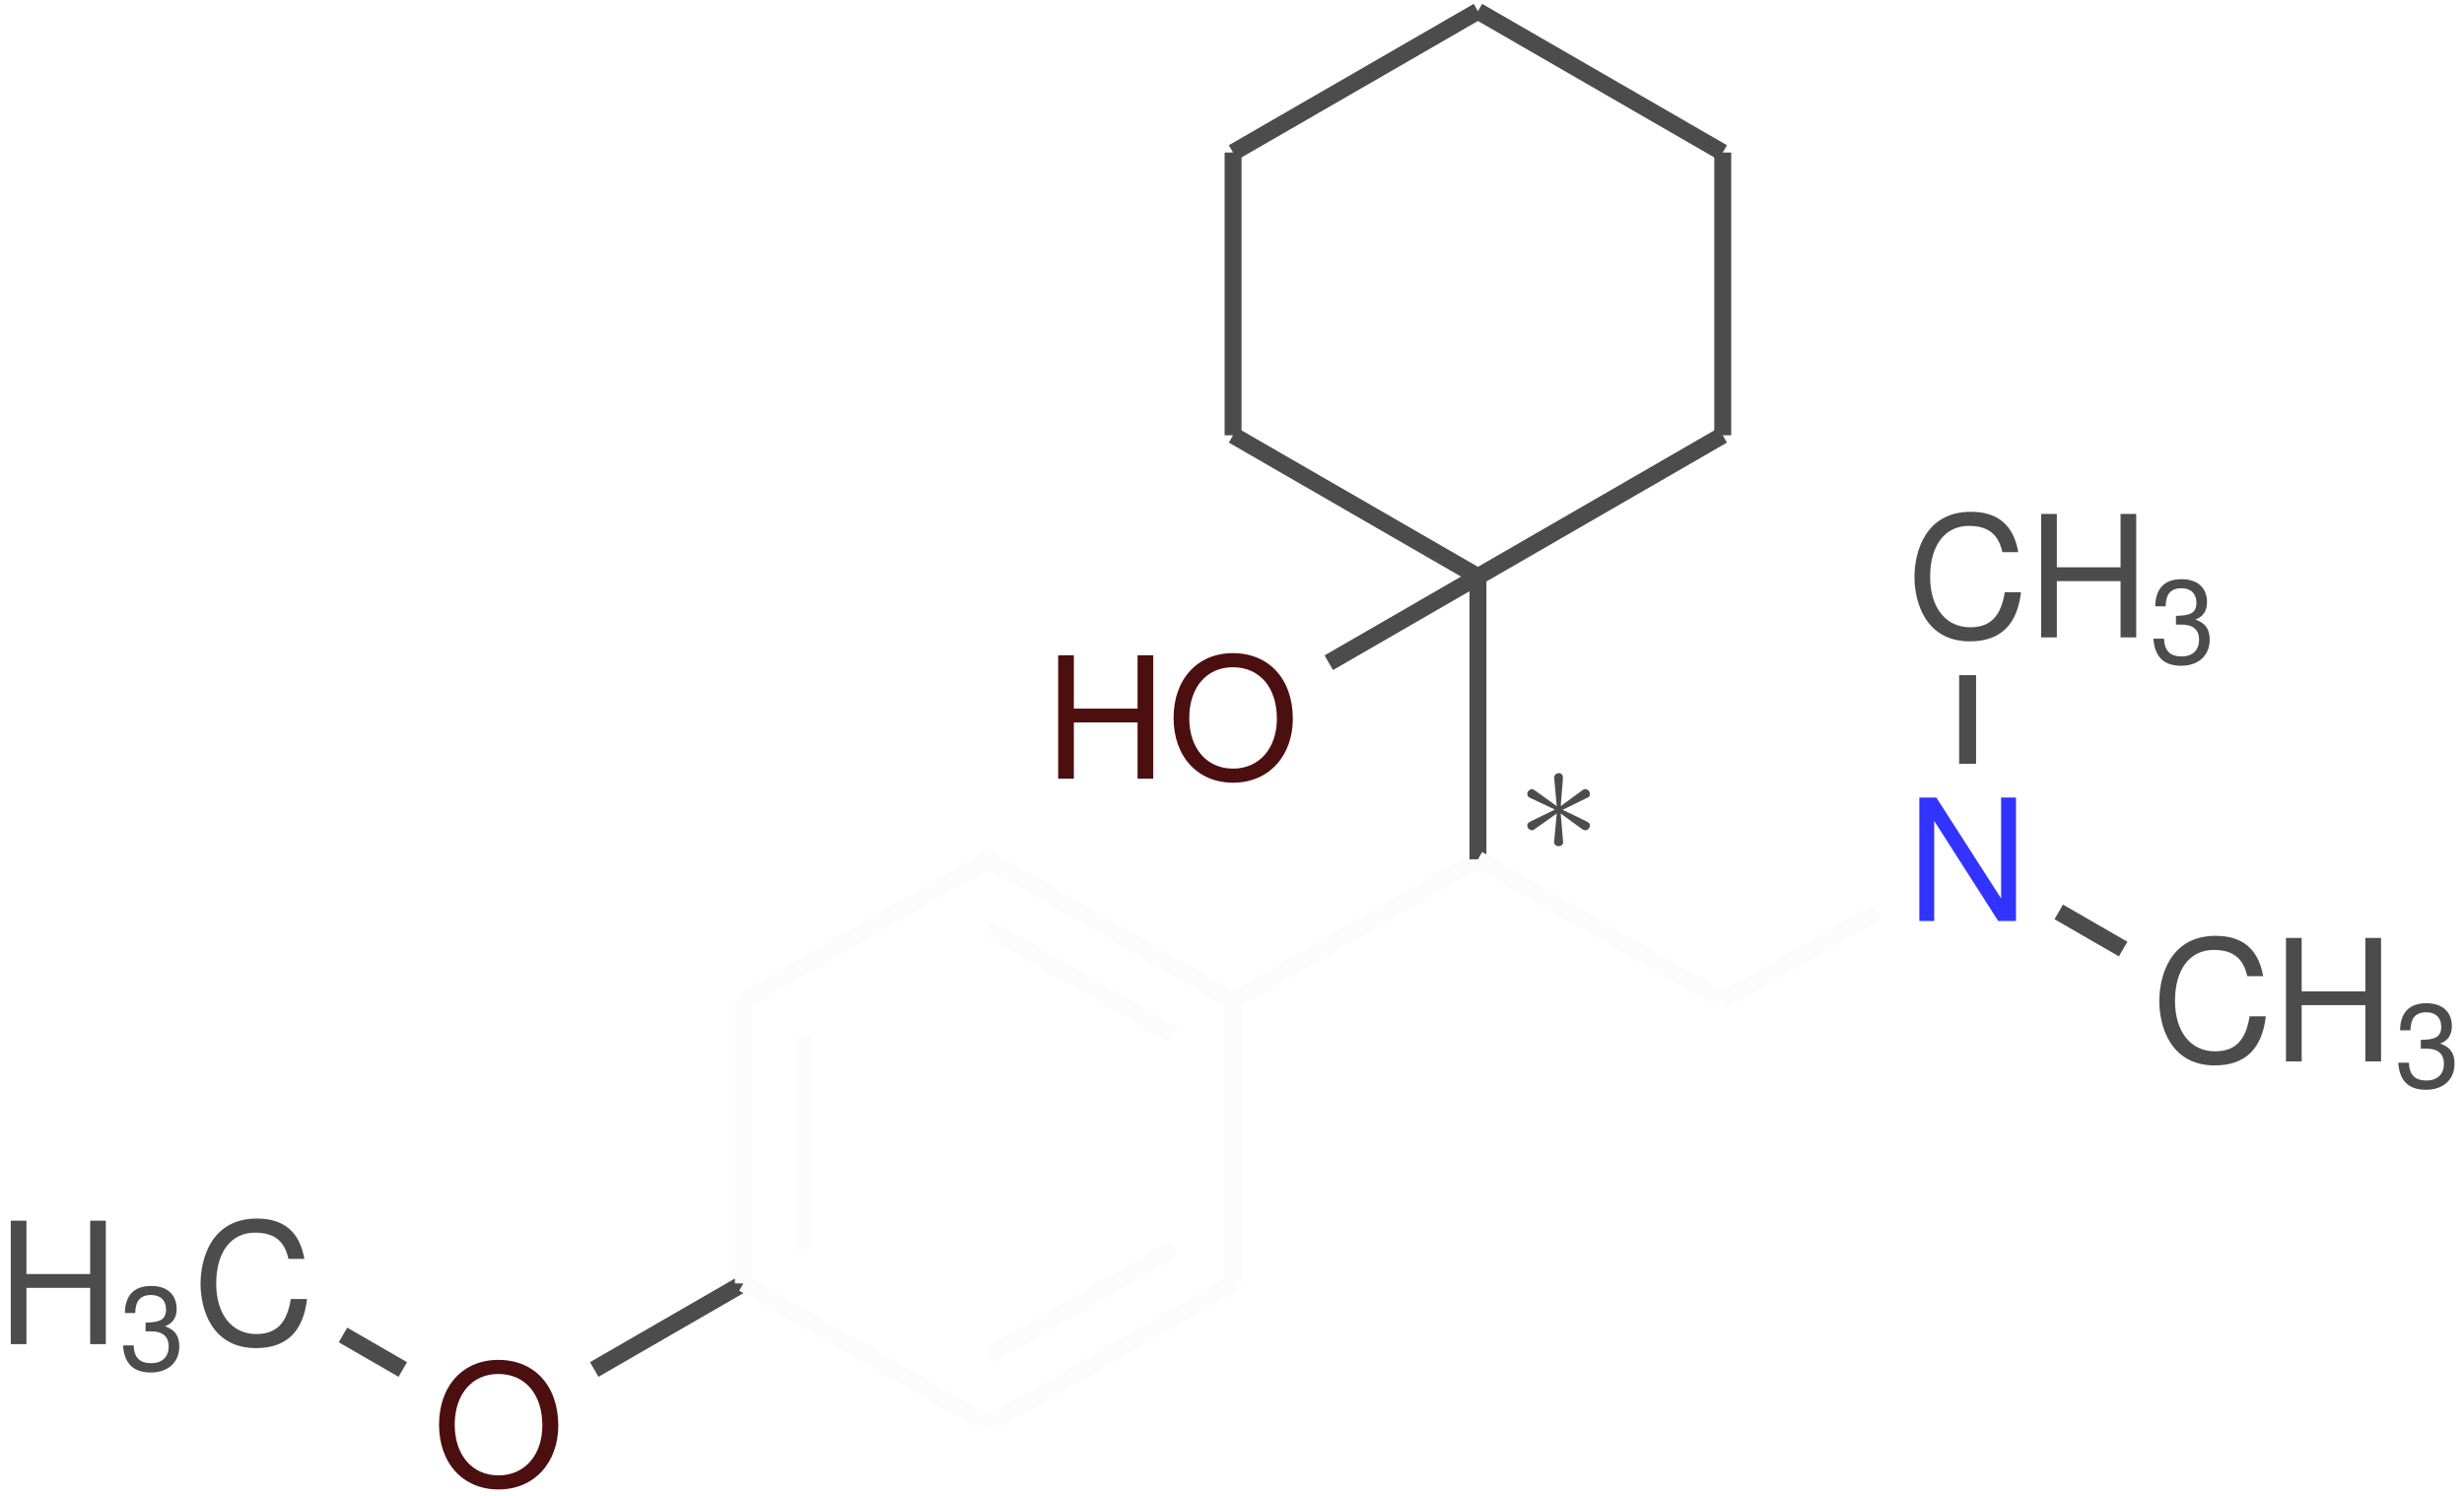
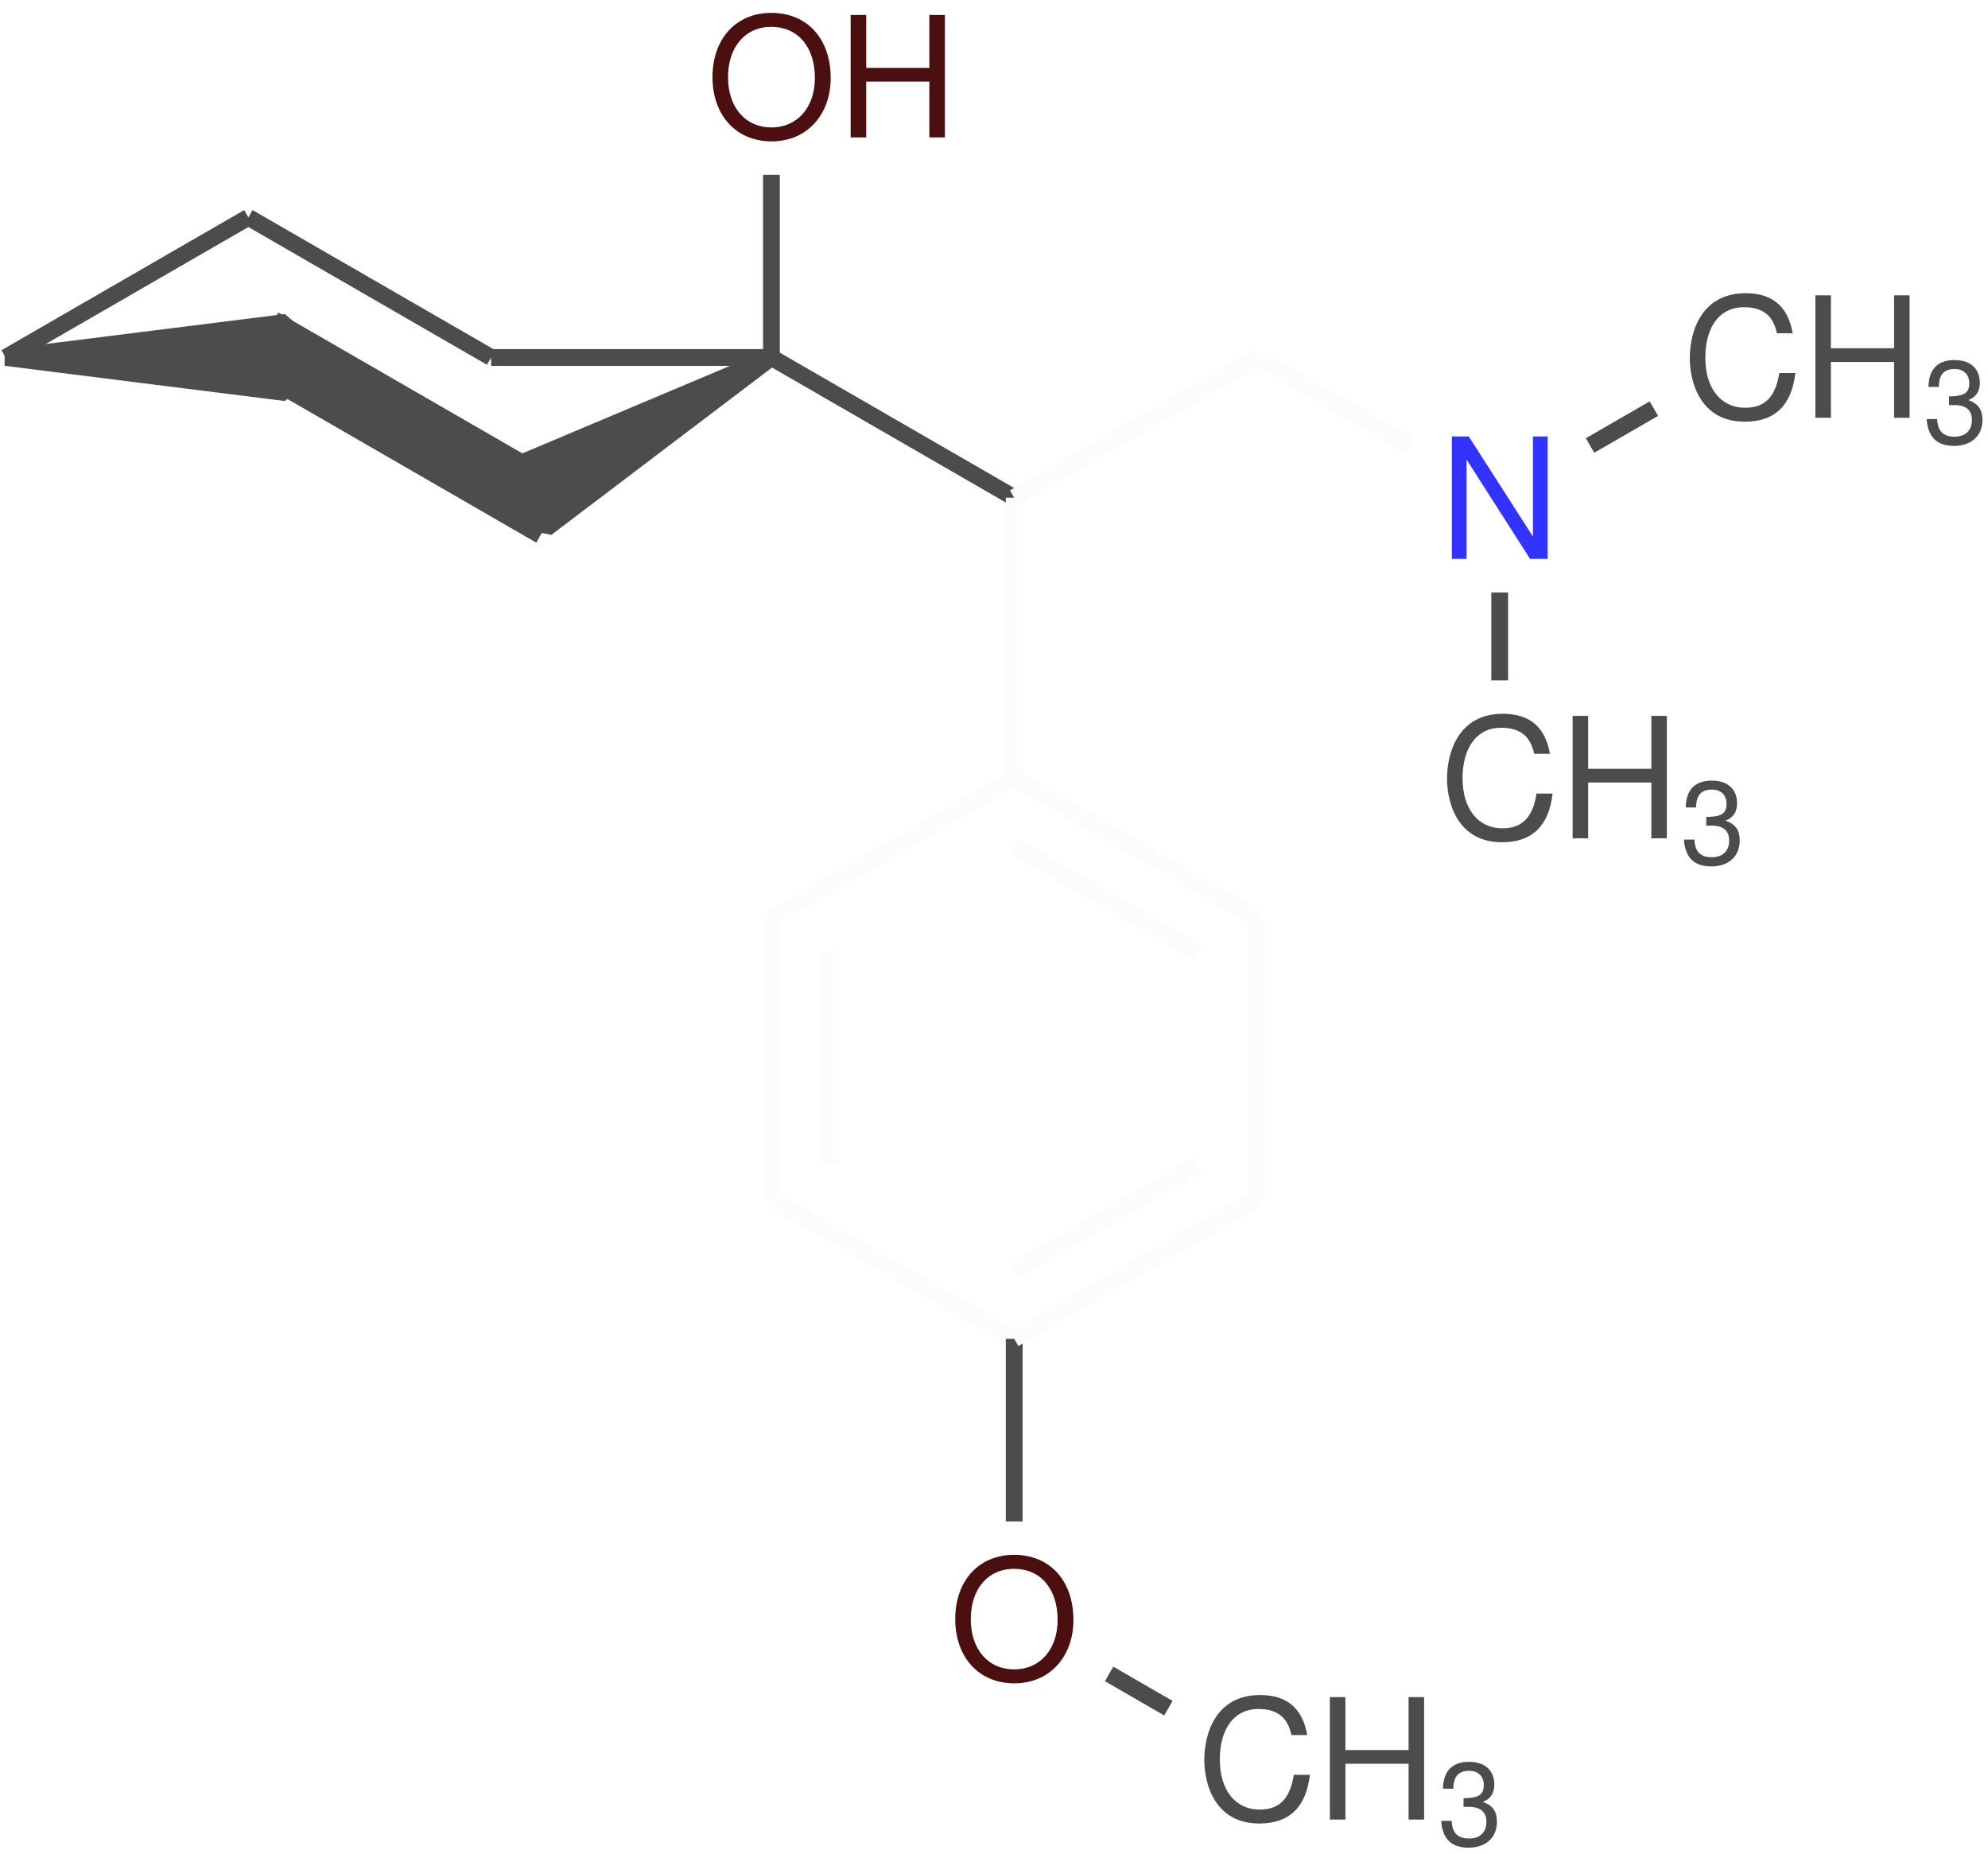
- <svg xmlns="http://www.w3.org/2000/svg" xmlns:xlink="http://www.w3.org/1999/xlink" width="145pt" height="88pt" viewBox="0 0 145 88" version="1.1">
+ <svg xmlns="http://www.w3.org/2000/svg" xmlns:xlink="http://www.w3.org/1999/xlink" width="118pt" height="110pt" viewBox="0 0 118 110" version="1.1">
  <defs>
    <g>
      <symbol overflow="visible" id="glyph0-0">
        <path style="stroke:none;" d="M 6.172 -5.188 C 6.172 -6.344 5.344 -7.094 4.047 -7.094 C 2.609 -7.094 1.859 -6.297 1.859 -4.766 L 2.719 -4.766 C 2.719 -5.656 2.953 -6.312 4 -6.312 C 4.766 -6.312 5.281 -5.859 5.281 -5.188 C 5.281 -3.922 3.484 -3.594 3.484 -2.25 L 3.484 -1.688 L 4.391 -1.688 L 4.391 -2.156 C 4.391 -3.344 6.172 -3.531 6.172 -5.188 Z M 4.391 -0.75 L 3.484 -0.75 L 3.484 0.297 L 4.391 0.297 Z M 0.344 1.391 L 7.625 1.391 L 7.625 -7.969 L 0.344 -7.969 Z M 1.172 0.688 L 1.172 -7.281 L 6.797 -7.281 L 6.797 0.688 Z M 1.172 0.688 " />
      </symbol>
      <symbol overflow="visible" id="glyph0-1">
+         <path style="stroke:none;" d="M 7.422 -3.516 C 7.422 -5.859 6.031 -7.391 3.891 -7.391 C 1.812 -7.391 0.406 -5.859 0.406 -3.578 C 0.406 -1.312 1.812 0.234 3.906 0.234 C 6.078 0.234 7.422 -1.422 7.422 -3.516 Z M 3.891 -6.562 C 5.469 -6.562 6.484 -5.375 6.484 -3.531 C 6.484 -1.781 5.438 -0.594 3.906 -0.594 C 2.359 -0.594 1.328 -1.781 1.328 -3.578 C 1.328 -5.375 2.359 -6.562 3.891 -6.562 Z M 3.891 -6.562 " />
+       </symbol>
+       <symbol overflow="visible" id="glyph0-2">
        <path style="stroke:none;" d="M 5.469 -3.312 L 5.469 0 L 6.391 0 L 6.391 -7.266 L 5.469 -7.266 L 5.469 -4.125 L 1.719 -4.125 L 1.719 -7.266 L 0.797 -7.266 L 0.797 0 L 1.719 0 L 1.719 -3.312 Z M 5.469 -3.312 " />
      </symbol>
-       <symbol overflow="visible" id="glyph0-2">
+       <symbol overflow="visible" id="glyph0-3">
        <path style="stroke:none;" d="M 0.406 -3.547 C 0.406 -2.062 1.062 0.234 3.672 0.234 C 5.453 0.234 6.453 -0.734 6.672 -2.656 L 5.719 -2.656 C 5.5 -1.281 4.906 -0.594 3.688 -0.594 C 2.25 -0.594 1.328 -1.75 1.328 -3.562 C 1.328 -5.422 2.203 -6.562 3.609 -6.562 C 4.781 -6.562 5.359 -6.031 5.578 -5.016 L 6.516 -5.016 C 6.234 -6.609 5.312 -7.391 3.719 -7.391 C 1.062 -7.391 0.406 -5.062 0.406 -3.547 Z M 0.406 -3.547 " />
-       </symbol>
-       <symbol overflow="visible" id="glyph0-3">
-         <path style="stroke:none;" d="M 7.422 -3.516 C 7.422 -5.859 6.031 -7.391 3.891 -7.391 C 1.812 -7.391 0.406 -5.859 0.406 -3.578 C 0.406 -1.312 1.812 0.234 3.906 0.234 C 6.078 0.234 7.422 -1.422 7.422 -3.516 Z M 3.891 -6.562 C 5.469 -6.562 6.484 -5.375 6.484 -3.531 C 6.484 -1.781 5.438 -0.594 3.906 -0.594 C 2.359 -0.594 1.328 -1.781 1.328 -3.578 C 1.328 -5.375 2.359 -6.562 3.891 -6.562 Z M 3.891 -6.562 " />
      </symbol>
      <symbol overflow="visible" id="glyph0-4">
        <path style="stroke:none;" d="M 6.484 -7.266 L 5.609 -7.266 L 5.609 -1.328 L 1.797 -7.266 L 0.797 -7.266 L 0.797 0 L 1.672 0 L 1.672 -5.891 L 5.438 0 L 6.484 0 Z M 6.484 -7.266 " />
      </symbol>
      <symbol overflow="visible" id="glyph1-0">
        <path style="stroke:none;" d="M 4.312 -3.625 C 4.312 -4.438 3.734 -4.969 2.828 -4.969 C 1.828 -4.969 1.297 -4.406 1.297 -3.328 L 1.891 -3.328 C 1.891 -3.953 2.062 -4.422 2.797 -4.422 C 3.328 -4.422 3.688 -4.094 3.688 -3.625 C 3.688 -2.75 2.438 -2.516 2.438 -1.562 L 2.438 -1.188 L 3.062 -1.188 L 3.062 -1.516 C 3.062 -2.344 4.312 -2.469 4.312 -3.625 Z M 3.062 -0.516 L 2.438 -0.516 L 2.438 0.203 L 3.062 0.203 Z M 0.25 0.969 L 5.328 0.969 L 5.328 -5.578 L 0.25 -5.578 Z M 0.828 0.484 L 0.828 -5.094 L 4.75 -5.094 L 4.75 0.484 Z M 0.828 0.484 " />
      </symbol>
      <symbol overflow="visible" id="glyph1-1">
        <path style="stroke:none;" d="M 1.875 -4.406 C 2.422 -4.406 2.75 -4.078 2.75 -3.562 C 2.75 -2.922 2.359 -2.797 1.547 -2.781 L 1.547 -2.266 L 1.875 -2.266 C 2.547 -2.266 2.906 -1.969 2.906 -1.375 C 2.906 -0.75 2.516 -0.391 1.875 -0.391 C 1.203 -0.391 0.875 -0.719 0.844 -1.438 L 0.219 -1.438 C 0.297 -0.359 0.828 0.156 1.859 0.156 C 2.875 0.156 3.531 -0.453 3.531 -1.375 C 3.531 -2 3.281 -2.359 2.688 -2.562 C 3.156 -2.734 3.375 -3.094 3.375 -3.578 C 3.375 -4.438 2.812 -4.938 1.875 -4.938 C 0.875 -4.938 0.344 -4.391 0.328 -3.344 L 0.938 -3.344 C 0.953 -3.875 1.094 -4.406 1.875 -4.406 Z M 1.875 -4.406 " />
      </symbol>
-       <symbol overflow="visible" id="glyph2-0">
-         <path style="stroke:none;" d="" />
-       </symbol>
-       <symbol overflow="visible" id="glyph2-1">
-         <path style="stroke:none;" d="M 2.734 -4.25 C 2.75 -4.391 2.75 -4.641 2.5 -4.641 C 2.328 -4.641 2.203 -4.5 2.234 -4.375 L 2.234 -4.25 L 2.375 -2.703 L 1.094 -3.625 C 1 -3.672 0.984 -3.703 0.922 -3.703 C 0.781 -3.703 0.641 -3.562 0.641 -3.422 C 0.641 -3.266 0.75 -3.219 0.844 -3.172 L 2.266 -2.5 L 0.891 -1.828 C 0.734 -1.75 0.641 -1.703 0.641 -1.562 C 0.641 -1.406 0.781 -1.281 0.922 -1.281 C 0.984 -1.281 1 -1.281 1.25 -1.469 L 2.375 -2.266 L 2.219 -0.594 C 2.219 -0.391 2.406 -0.344 2.484 -0.344 C 2.609 -0.344 2.75 -0.406 2.75 -0.594 L 2.609 -2.266 L 3.875 -1.344 C 3.969 -1.297 3.984 -1.281 4.062 -1.281 C 4.203 -1.281 4.328 -1.422 4.328 -1.562 C 4.328 -1.703 4.234 -1.75 4.109 -1.812 C 3.516 -2.109 3.5 -2.109 2.719 -2.484 L 4.094 -3.156 C 4.25 -3.234 4.328 -3.266 4.328 -3.422 C 4.328 -3.562 4.203 -3.703 4.062 -3.703 C 3.984 -3.703 3.969 -3.703 3.719 -3.516 L 2.609 -2.703 Z M 2.734 -4.25 " />
-       </symbol>
    </g>
  </defs>
  <g id="surface6">
+     <path style="fill:none;stroke-width:0.996;stroke-linecap:butt;stroke-linejoin:miter;stroke:rgb(29.999%,29.999%,29.999%);stroke-opacity:1;stroke-miterlimit:10;" d="M 0.001 0.001 L 14.407 8.318 " transform="matrix(1,0,0,-1,0.335,21.216)" />
+     <path style="fill:none;stroke-width:0.996;stroke-linecap:butt;stroke-linejoin:miter;stroke:rgb(29.999%,29.999%,29.999%);stroke-opacity:1;stroke-miterlimit:10;" d="M 14.407 8.318 L 28.817 0.001 " transform="matrix(1,0,0,-1,0.335,21.216)" />
+     <path style="fill:none;stroke-width:0.996;stroke-linecap:butt;stroke-linejoin:miter;stroke:rgb(29.999%,29.999%,29.999%);stroke-opacity:1;stroke-miterlimit:10;" d="M 28.817 0.001 L 45.454 0.001 " transform="matrix(1,0,0,-1,0.335,21.216)" />
+     <g style="fill:rgb(29.999%,6%,6%);fill-opacity:1;">
+       <use xlink:href="#glyph0-1" x="41.885" y="8.155" />
+     </g>
+     <g style="fill:rgb(29.999%,6%,6%);fill-opacity:1;">
+       <use xlink:href="#glyph0-2" x="49.695" y="8.155" />
+     </g>
+     <path style="fill:none;stroke-width:0.996;stroke-linecap:butt;stroke-linejoin:miter;stroke:rgb(29.999%,29.999%,29.999%);stroke-opacity:1;stroke-miterlimit:10;" d="M 45.454 0.001 L 45.454 10.841 " transform="matrix(1,0,0,-1,0.335,21.216)" />
+     <path style="fill:none;stroke-width:0.996;stroke-linecap:butt;stroke-linejoin:miter;stroke:rgb(29.999%,29.999%,29.999%);stroke-opacity:1;stroke-miterlimit:10;" d="M 45.454 0.001 L 59.864 -8.319 " transform="matrix(1,0,0,-1,0.335,21.216)" />
+     <path style="fill:none;stroke-width:0.996;stroke-linecap:butt;stroke-linejoin:miter;stroke:rgb(98.999%,98.999%,98.999%);stroke-opacity:1;stroke-miterlimit:10;" d="M 59.864 -8.319 L 59.864 -24.956 " transform="matrix(1,0,0,-1,0.335,21.216)" />
+     <path style="fill:none;stroke-width:0.996;stroke-linecap:butt;stroke-linejoin:miter;stroke:rgb(98.999%,98.999%,98.999%);stroke-opacity:1;stroke-miterlimit:10;" d="M 59.864 -24.956 L 45.454 -33.276 " transform="matrix(1,0,0,-1,0.335,21.216)" />
+     <path style="fill:none;stroke-width:0.996;stroke-linecap:butt;stroke-linejoin:miter;stroke:rgb(98.999%,98.999%,98.999%);stroke-opacity:1;stroke-miterlimit:10;" d="M 45.454 -33.276 L 45.454 -49.913 " transform="matrix(1,0,0,-1,0.335,21.216)" />
+     <path style="fill:none;stroke-width:0.996;stroke-linecap:butt;stroke-linejoin:miter;stroke:rgb(98.999%,98.999%,98.999%);stroke-opacity:1;stroke-miterlimit:10;" d="M 48.954 -35.296 L 48.954 -47.893 " transform="matrix(1,0,0,-1,0.335,21.216)" />
+     <path style="fill:none;stroke-width:0.996;stroke-linecap:butt;stroke-linejoin:miter;stroke:rgb(98.999%,98.999%,98.999%);stroke-opacity:1;stroke-miterlimit:10;" d="M 45.454 -49.913 L 59.864 -58.233 " transform="matrix(1,0,0,-1,0.335,21.216)" />
+     <g style="fill:rgb(29.999%,6%,6%);fill-opacity:1;">
+       <use xlink:href="#glyph0-1" x="56.293" y="99.661" />
+     </g>
+     <path style="fill:none;stroke-width:0.996;stroke-linecap:butt;stroke-linejoin:miter;stroke:rgb(29.999%,29.999%,29.999%);stroke-opacity:1;stroke-miterlimit:10;" d="M 59.864 -58.233 L 59.864 -69.073 " transform="matrix(1,0,0,-1,0.335,21.216)" />
    <g style="fill:rgb(29.999%,29.999%,29.999%);fill-opacity:1;">
-       <use xlink:href="#glyph0-1" x="-0.163" y="79.106" />
+       <use xlink:href="#glyph0-3" x="71.076" y="107.98" />
    </g>
    <g style="fill:rgb(29.999%,29.999%,29.999%);fill-opacity:1;">
-       <use xlink:href="#glyph1-1" x="7.02" y="80.619" />
+       <use xlink:href="#glyph0-2" x="78.139" y="107.98" />
    </g>
    <g style="fill:rgb(29.999%,29.999%,29.999%);fill-opacity:1;">
-       <use xlink:href="#glyph0-2" x="11.396" y="79.106" />
+       <use xlink:href="#glyph1-1" x="85.322" y="109.493" />
    </g>
-     <g style="fill:rgb(29.999%,6%,6%);fill-opacity:1;">
-       <use xlink:href="#glyph0-3" x="25.431" y="87.424" />
+     <path style="fill:none;stroke-width:0.996;stroke-linecap:butt;stroke-linejoin:miter;stroke:rgb(29.999%,29.999%,29.999%);stroke-opacity:1;stroke-miterlimit:10;" d="M 65.497 -78.12 L 69.017 -80.155 " transform="matrix(1,0,0,-1,0.335,21.216)" />
+     <path style="fill:none;stroke-width:0.996;stroke-linecap:butt;stroke-linejoin:miter;stroke:rgb(98.999%,98.999%,98.999%);stroke-opacity:1;stroke-miterlimit:10;" d="M 59.864 -58.233 L 74.274 -49.913 " transform="matrix(1,0,0,-1,0.335,21.216)" />
+     <path style="fill:none;stroke-width:0.996;stroke-linecap:butt;stroke-linejoin:miter;stroke:rgb(98.999%,98.999%,98.999%);stroke-opacity:1;stroke-miterlimit:10;" d="M 59.864 -54.194 L 70.774 -47.893 " transform="matrix(1,0,0,-1,0.335,21.216)" />
+     <path style="fill:none;stroke-width:0.996;stroke-linecap:butt;stroke-linejoin:miter;stroke:rgb(98.999%,98.999%,98.999%);stroke-opacity:1;stroke-miterlimit:10;" d="M 74.274 -49.913 L 74.274 -33.276 " transform="matrix(1,0,0,-1,0.335,21.216)" />
+     <path style="fill:none;stroke-width:0.996;stroke-linecap:butt;stroke-linejoin:miter;stroke:rgb(98.999%,98.999%,98.999%);stroke-opacity:1;stroke-miterlimit:10;" d="M 74.274 -33.276 L 59.864 -24.956 " transform="matrix(1,0,0,-1,0.335,21.216)" />
+     <path style="fill:none;stroke-width:0.996;stroke-linecap:butt;stroke-linejoin:miter;stroke:rgb(98.999%,98.999%,98.999%);stroke-opacity:1;stroke-miterlimit:10;" d="M 70.774 -35.296 L 59.864 -28.995 " transform="matrix(1,0,0,-1,0.335,21.216)" />
+     <path style="fill:none;stroke-width:0.996;stroke-linecap:butt;stroke-linejoin:miter;stroke:rgb(98.999%,98.999%,98.999%);stroke-opacity:1;stroke-miterlimit:10;" d="M 59.864 -8.319 L 74.274 0.001 " transform="matrix(1,0,0,-1,0.335,21.216)" />
+     <g style="fill:rgb(20%,20%,100%);fill-opacity:1;">
+       <use xlink:href="#glyph0-4" x="85.38" y="33.166" />
    </g>
-     <path style="fill:none;stroke-width:0.996;stroke-linecap:butt;stroke-linejoin:miter;stroke:rgb(29.999%,29.999%,29.999%);stroke-opacity:1;stroke-miterlimit:10;" d="M 14.568 0.54 L 18.087 -1.492 " transform="matrix(1,0,0,-1,5.616,79.106)" />
-     <path style="fill:none;stroke-width:0.996;stroke-linecap:butt;stroke-linejoin:miter;stroke:rgb(29.999%,29.999%,29.999%);stroke-opacity:1;stroke-miterlimit:10;" d="M 29.353 -1.492 L 38.13 3.575 " transform="matrix(1,0,0,-1,5.616,79.106)" />
-     <path style="fill:none;stroke-width:0.996;stroke-linecap:butt;stroke-linejoin:miter;stroke:rgb(98.999%,98.999%,98.999%);stroke-opacity:1;stroke-miterlimit:10;" d="M 38.13 3.575 L 52.536 -4.742 " transform="matrix(1,0,0,-1,5.616,79.106)" />
-     <path style="fill:none;stroke-width:0.996;stroke-linecap:butt;stroke-linejoin:miter;stroke:rgb(98.999%,98.999%,98.999%);stroke-opacity:1;stroke-miterlimit:10;" d="M 52.536 -4.742 L 66.947 3.575 " transform="matrix(1,0,0,-1,5.616,79.106)" />
-     <path style="fill:none;stroke-width:0.996;stroke-linecap:butt;stroke-linejoin:miter;stroke:rgb(98.999%,98.999%,98.999%);stroke-opacity:1;stroke-miterlimit:10;" d="M 52.536 -0.703 L 63.45 5.598 " transform="matrix(1,0,0,-1,5.616,79.106)" />
-     <path style="fill:none;stroke-width:0.996;stroke-linecap:butt;stroke-linejoin:miter;stroke:rgb(98.999%,98.999%,98.999%);stroke-opacity:1;stroke-miterlimit:10;" d="M 66.947 3.575 L 66.947 20.215 " transform="matrix(1,0,0,-1,5.616,79.106)" />
-     <path style="fill:none;stroke-width:0.996;stroke-linecap:butt;stroke-linejoin:miter;stroke:rgb(98.999%,98.999%,98.999%);stroke-opacity:1;stroke-miterlimit:10;" d="M 66.947 20.215 L 81.357 28.532 " transform="matrix(1,0,0,-1,5.616,79.106)" />
+     <path style="fill:none;stroke-width:0.996;stroke-linecap:butt;stroke-linejoin:miter;stroke:rgb(98.999%,98.999%,98.999%);stroke-opacity:1;stroke-miterlimit:10;" d="M 74.274 0.001 L 83.321 -5.221 " transform="matrix(1,0,0,-1,0.335,21.216)" />
    <g style="fill:rgb(29.999%,29.999%,29.999%);fill-opacity:1;">
-       <use xlink:href="#glyph2-1" x="89.235" y="50.145" />
-     </g>
-     <path style="fill:none;stroke-width:0.996;stroke-linecap:butt;stroke-linejoin:miter;stroke:rgb(29.999%,29.999%,29.999%);stroke-opacity:1;stroke-miterlimit:10;" d="M 81.357 28.532 L 81.357 45.172 " transform="matrix(1,0,0,-1,5.616,79.106)" />
-     <g style="fill:rgb(29.999%,6%,6%);fill-opacity:1;">
-       <use xlink:href="#glyph0-3" x="68.657" y="45.83" />
-     </g>
-     <path style="fill:none;stroke-width:0.996;stroke-linecap:butt;stroke-linejoin:miter;stroke:rgb(29.999%,29.999%,29.999%);stroke-opacity:1;stroke-miterlimit:10;" d="M 81.357 45.172 L 72.579 40.102 " transform="matrix(1,0,0,-1,5.616,79.106)" />
-     <g style="fill:rgb(29.999%,6%,6%);fill-opacity:1;">
-       <use xlink:href="#glyph0-1" x="61.474" y="45.83" />
-     </g>
-     <path style="fill:none;stroke-width:0.996;stroke-linecap:butt;stroke-linejoin:miter;stroke:rgb(29.999%,29.999%,29.999%);stroke-opacity:1;stroke-miterlimit:10;" d="M 81.357 45.172 L 95.763 53.489 " transform="matrix(1,0,0,-1,5.616,79.106)" />
-     <path style="fill:none;stroke-width:0.996;stroke-linecap:butt;stroke-linejoin:miter;stroke:rgb(29.999%,29.999%,29.999%);stroke-opacity:1;stroke-miterlimit:10;" d="M 95.763 53.489 L 95.763 70.129 " transform="matrix(1,0,0,-1,5.616,79.106)" />
-     <path style="fill:none;stroke-width:0.996;stroke-linecap:butt;stroke-linejoin:miter;stroke:rgb(29.999%,29.999%,29.999%);stroke-opacity:1;stroke-miterlimit:10;" d="M 95.763 70.129 L 81.357 78.446 " transform="matrix(1,0,0,-1,5.616,79.106)" />
-     <path style="fill:none;stroke-width:0.996;stroke-linecap:butt;stroke-linejoin:miter;stroke:rgb(29.999%,29.999%,29.999%);stroke-opacity:1;stroke-miterlimit:10;" d="M 81.357 78.446 L 66.947 70.129 " transform="matrix(1,0,0,-1,5.616,79.106)" />
-     <path style="fill:none;stroke-width:0.996;stroke-linecap:butt;stroke-linejoin:miter;stroke:rgb(29.999%,29.999%,29.999%);stroke-opacity:1;stroke-miterlimit:10;" d="M 66.947 70.129 L 66.947 53.489 " transform="matrix(1,0,0,-1,5.616,79.106)" />
-     <path style="fill:none;stroke-width:0.996;stroke-linecap:butt;stroke-linejoin:miter;stroke:rgb(29.999%,29.999%,29.999%);stroke-opacity:1;stroke-miterlimit:10;" d="M 66.947 53.489 L 81.357 45.172 " transform="matrix(1,0,0,-1,5.616,79.106)" />
-     <path style="fill:none;stroke-width:0.996;stroke-linecap:butt;stroke-linejoin:miter;stroke:rgb(98.999%,98.999%,98.999%);stroke-opacity:1;stroke-miterlimit:10;" d="M 81.357 28.532 L 95.763 20.215 " transform="matrix(1,0,0,-1,5.616,79.106)" />
-     <g style="fill:rgb(20%,20%,100%);fill-opacity:1;">
-       <use xlink:href="#glyph0-4" x="112.151" y="54.204" />
-     </g>
-     <path style="fill:none;stroke-width:0.996;stroke-linecap:butt;stroke-linejoin:miter;stroke:rgb(98.999%,98.999%,98.999%);stroke-opacity:1;stroke-miterlimit:10;" d="M 95.763 20.215 L 104.81 25.438 " transform="matrix(1,0,0,-1,5.616,79.106)" />
-     <g style="fill:rgb(29.999%,29.999%,29.999%);fill-opacity:1;">
-       <use xlink:href="#glyph0-2" x="112.256" y="37.512" />
+       <use xlink:href="#glyph0-3" x="85.484" y="49.749" />
    </g>
    <g style="fill:rgb(29.999%,29.999%,29.999%);fill-opacity:1;">
-       <use xlink:href="#glyph0-1" x="119.32" y="37.512" />
+       <use xlink:href="#glyph0-2" x="92.548" y="49.749" />
    </g>
    <g style="fill:rgb(29.999%,29.999%,29.999%);fill-opacity:1;">
-       <use xlink:href="#glyph1-1" x="126.503" y="39.025" />
+       <use xlink:href="#glyph1-1" x="99.731" y="51.262" />
    </g>
-     <path style="fill:none;stroke-width:0.996;stroke-linecap:butt;stroke-linejoin:miter;stroke:rgb(29.999%,29.999%,29.999%);stroke-opacity:1;stroke-miterlimit:10;" d="M 110.173 34.157 L 110.173 39.372 " transform="matrix(1,0,0,-1,5.616,79.106)" />
+     <path style="fill:none;stroke-width:0.996;stroke-linecap:butt;stroke-linejoin:miter;stroke:rgb(29.999%,29.999%,29.999%);stroke-opacity:1;stroke-miterlimit:10;" d="M 88.681 -13.944 L 88.681 -19.159 " transform="matrix(1,0,0,-1,0.335,21.216)" />
    <g style="fill:rgb(29.999%,29.999%,29.999%);fill-opacity:1;">
-       <use xlink:href="#glyph0-2" x="126.665" y="62.468" />
+       <use xlink:href="#glyph0-3" x="99.893" y="24.792" />
    </g>
    <g style="fill:rgb(29.999%,29.999%,29.999%);fill-opacity:1;">
-       <use xlink:href="#glyph0-1" x="133.728" y="62.468" />
+       <use xlink:href="#glyph0-2" x="106.956" y="24.792" />
    </g>
    <g style="fill:rgb(29.999%,29.999%,29.999%);fill-opacity:1;">
-       <use xlink:href="#glyph1-1" x="140.911" y="63.981" />
+       <use xlink:href="#glyph1-1" x="114.139" y="26.305" />
    </g>
-     <path style="fill:none;stroke-width:0.996;stroke-linecap:butt;stroke-linejoin:miter;stroke:rgb(29.999%,29.999%,29.999%);stroke-opacity:1;stroke-miterlimit:10;" d="M 115.536 25.438 L 119.325 23.251 " transform="matrix(1,0,0,-1,5.616,79.106)" />
-     <path style="fill:none;stroke-width:0.996;stroke-linecap:butt;stroke-linejoin:miter;stroke:rgb(98.999%,98.999%,98.999%);stroke-opacity:1;stroke-miterlimit:10;" d="M 66.947 20.215 L 52.536 28.532 " transform="matrix(1,0,0,-1,5.616,79.106)" />
-     <path style="fill:none;stroke-width:0.996;stroke-linecap:butt;stroke-linejoin:miter;stroke:rgb(98.999%,98.999%,98.999%);stroke-opacity:1;stroke-miterlimit:10;" d="M 63.45 18.196 L 52.536 24.493 " transform="matrix(1,0,0,-1,5.616,79.106)" />
-     <path style="fill:none;stroke-width:0.996;stroke-linecap:butt;stroke-linejoin:miter;stroke:rgb(98.999%,98.999%,98.999%);stroke-opacity:1;stroke-miterlimit:10;" d="M 52.536 28.532 L 38.13 20.215 " transform="matrix(1,0,0,-1,5.616,79.106)" />
-     <path style="fill:none;stroke-width:0.996;stroke-linecap:butt;stroke-linejoin:miter;stroke:rgb(98.999%,98.999%,98.999%);stroke-opacity:1;stroke-miterlimit:10;" d="M 38.13 20.215 L 38.13 3.575 " transform="matrix(1,0,0,-1,5.616,79.106)" />
-     <path style="fill:none;stroke-width:0.996;stroke-linecap:butt;stroke-linejoin:miter;stroke:rgb(98.999%,98.999%,98.999%);stroke-opacity:1;stroke-miterlimit:10;" d="M 41.626 18.196 L 41.626 5.594 " transform="matrix(1,0,0,-1,5.616,79.106)" />
+     <path style="fill:none;stroke-width:0.996;stroke-linecap:butt;stroke-linejoin:miter;stroke:rgb(29.999%,29.999%,29.999%);stroke-opacity:1;stroke-miterlimit:10;" d="M 94.044 -5.221 L 97.833 -3.034 " transform="matrix(1,0,0,-1,0.335,21.216)" />
+     <path style="fill-rule:nonzero;fill:rgb(29.999%,29.999%,29.999%);fill-opacity:1;stroke-width:0.996;stroke-linecap:butt;stroke-linejoin:bevel;stroke:rgb(29.999%,29.999%,29.999%);stroke-opacity:1;stroke-miterlimit:10;" d="M 32.091 -10.128 L 30.001 -6.511 L 45.454 0.001 Z M 32.091 -10.128 " transform="matrix(1,0,0,-1,0.335,21.216)" />
+     <path style="fill:none;stroke-width:4.176;stroke-linecap:butt;stroke-linejoin:miter;stroke:rgb(29.999%,29.999%,29.999%);stroke-opacity:1;stroke-miterlimit:10;" d="M 32.54 -9.179 L 15.145 0.861 " transform="matrix(1,0,0,-1,0.335,21.216)" />
+     <path style="fill-rule:nonzero;fill:rgb(29.999%,29.999%,29.999%);fill-opacity:1;stroke-width:0.996;stroke-linecap:butt;stroke-linejoin:bevel;stroke:rgb(29.999%,29.999%,29.999%);stroke-opacity:1;stroke-miterlimit:10;" d="M 16.638 2.087 L 16.638 -2.089 L 0.001 0.001 Z M 16.638 2.087 " transform="matrix(1,0,0,-1,0.335,21.216)" />
  </g>
</svg>
